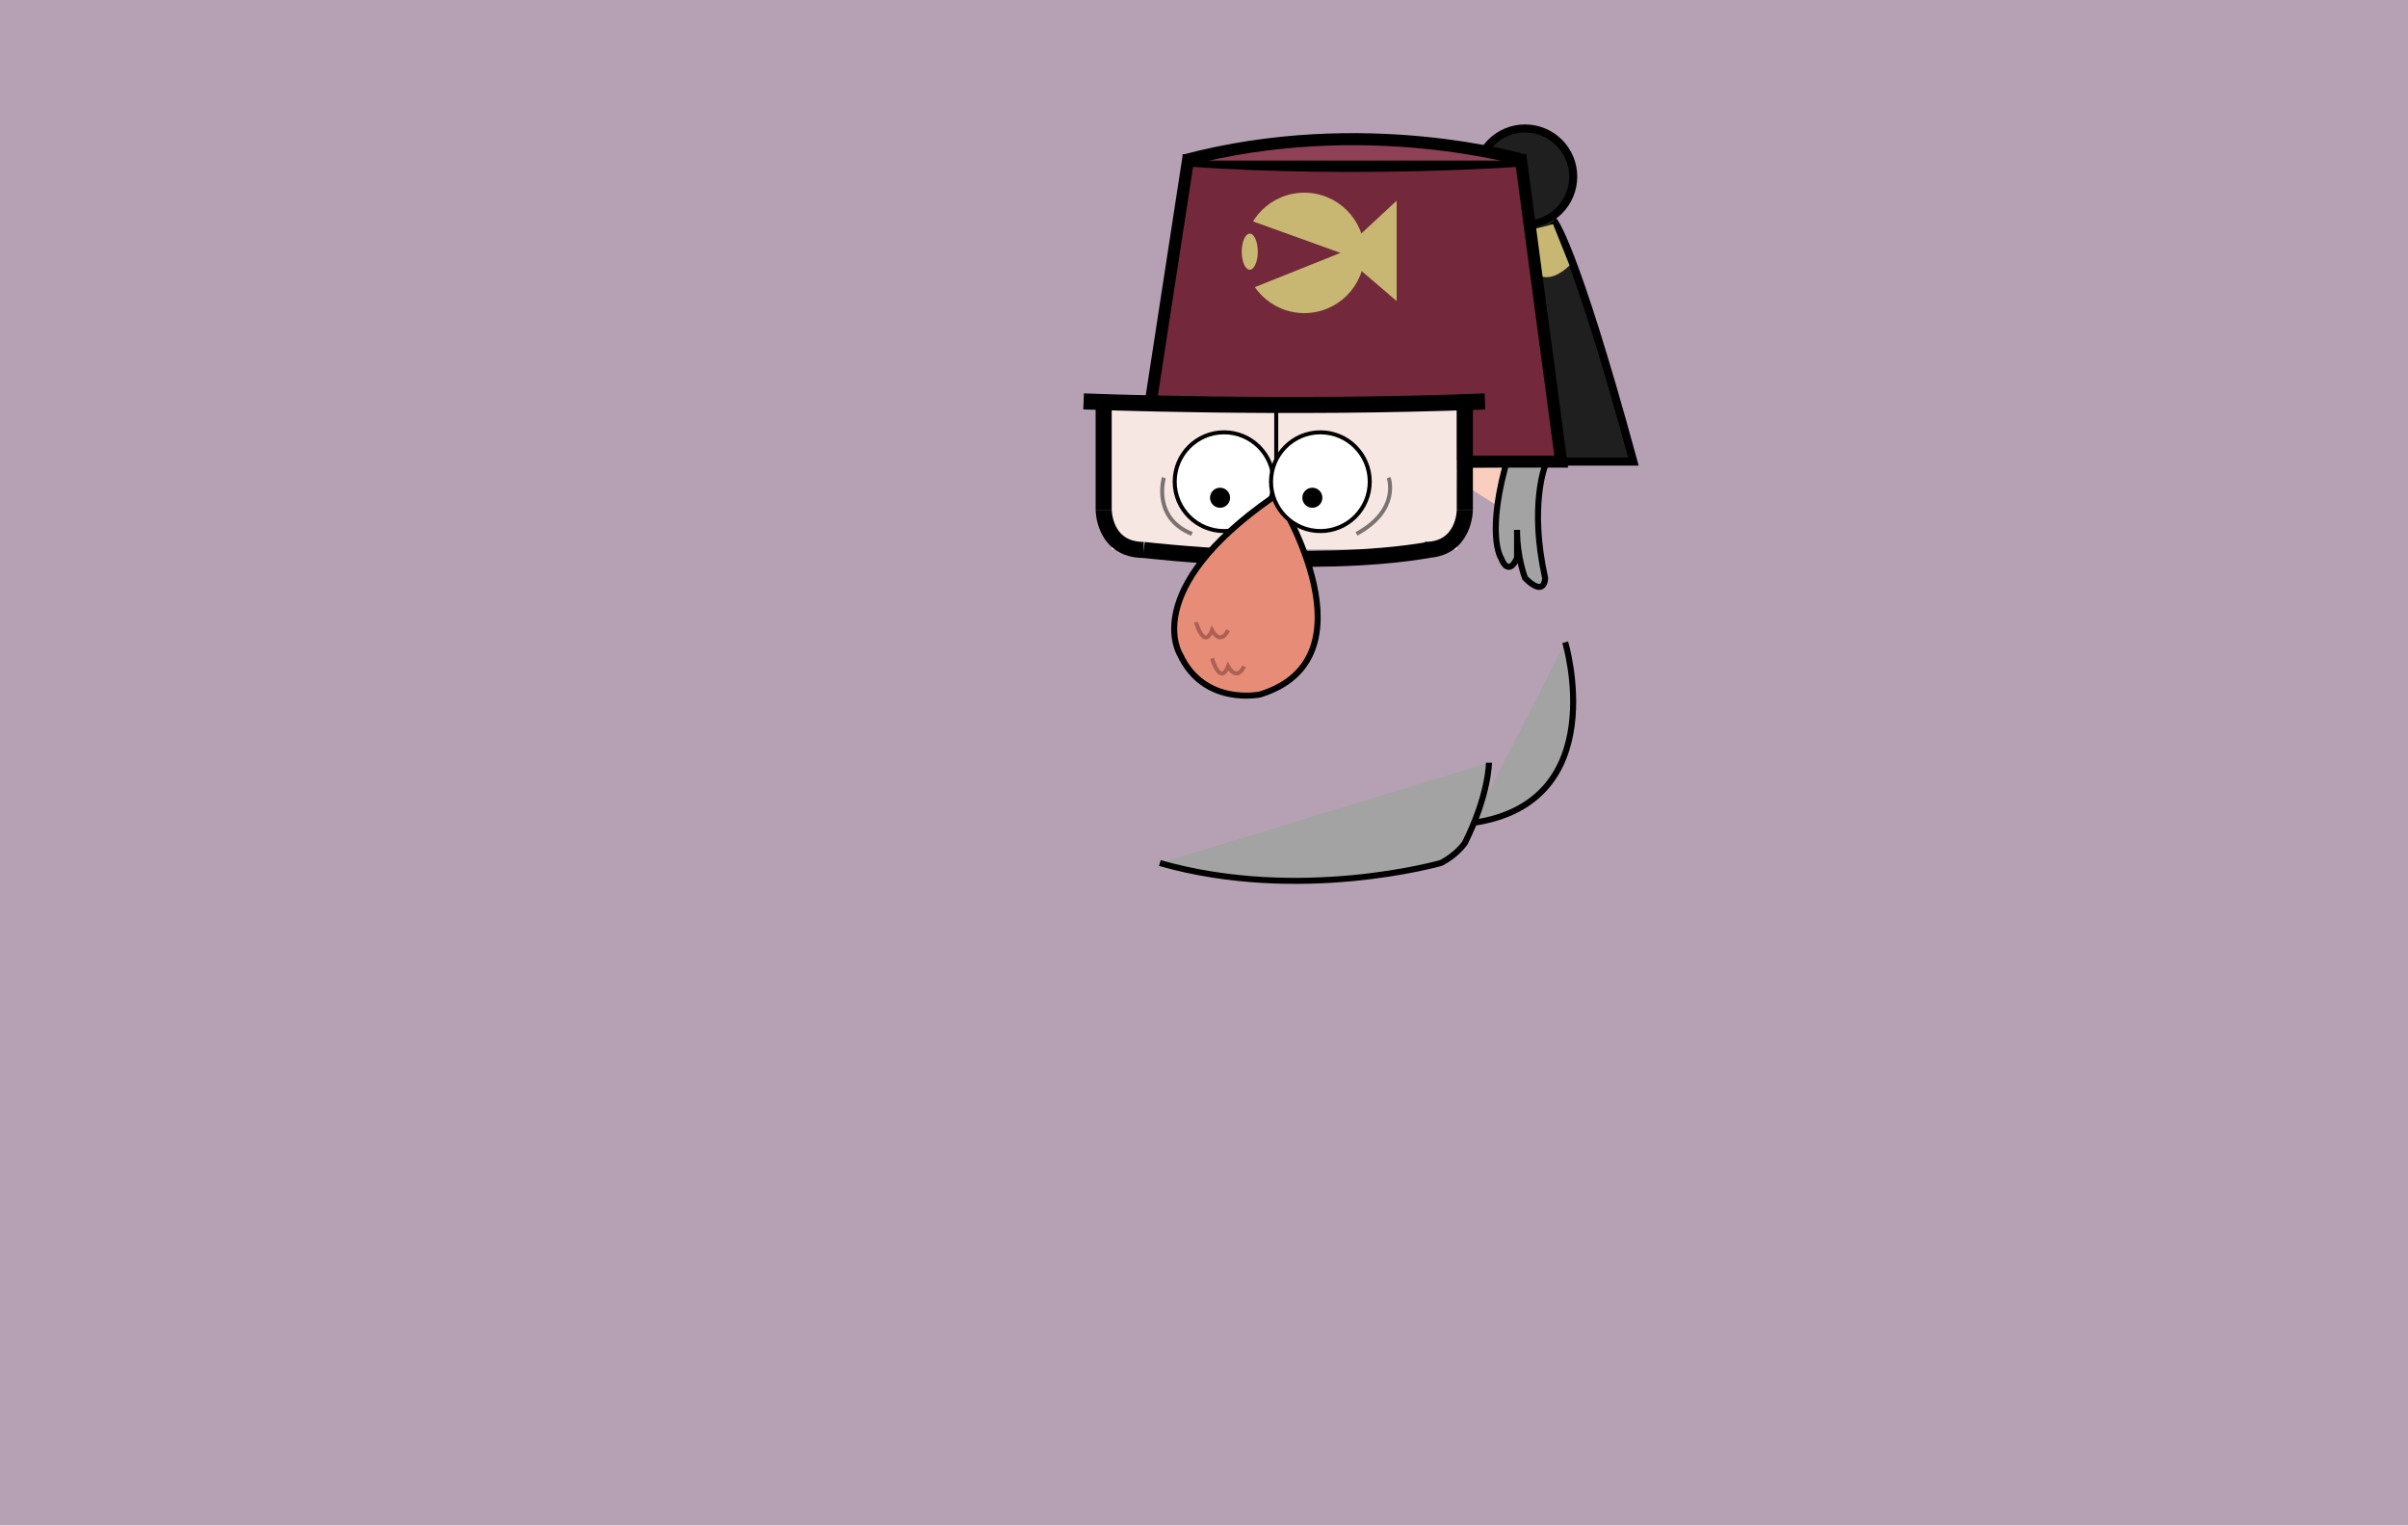
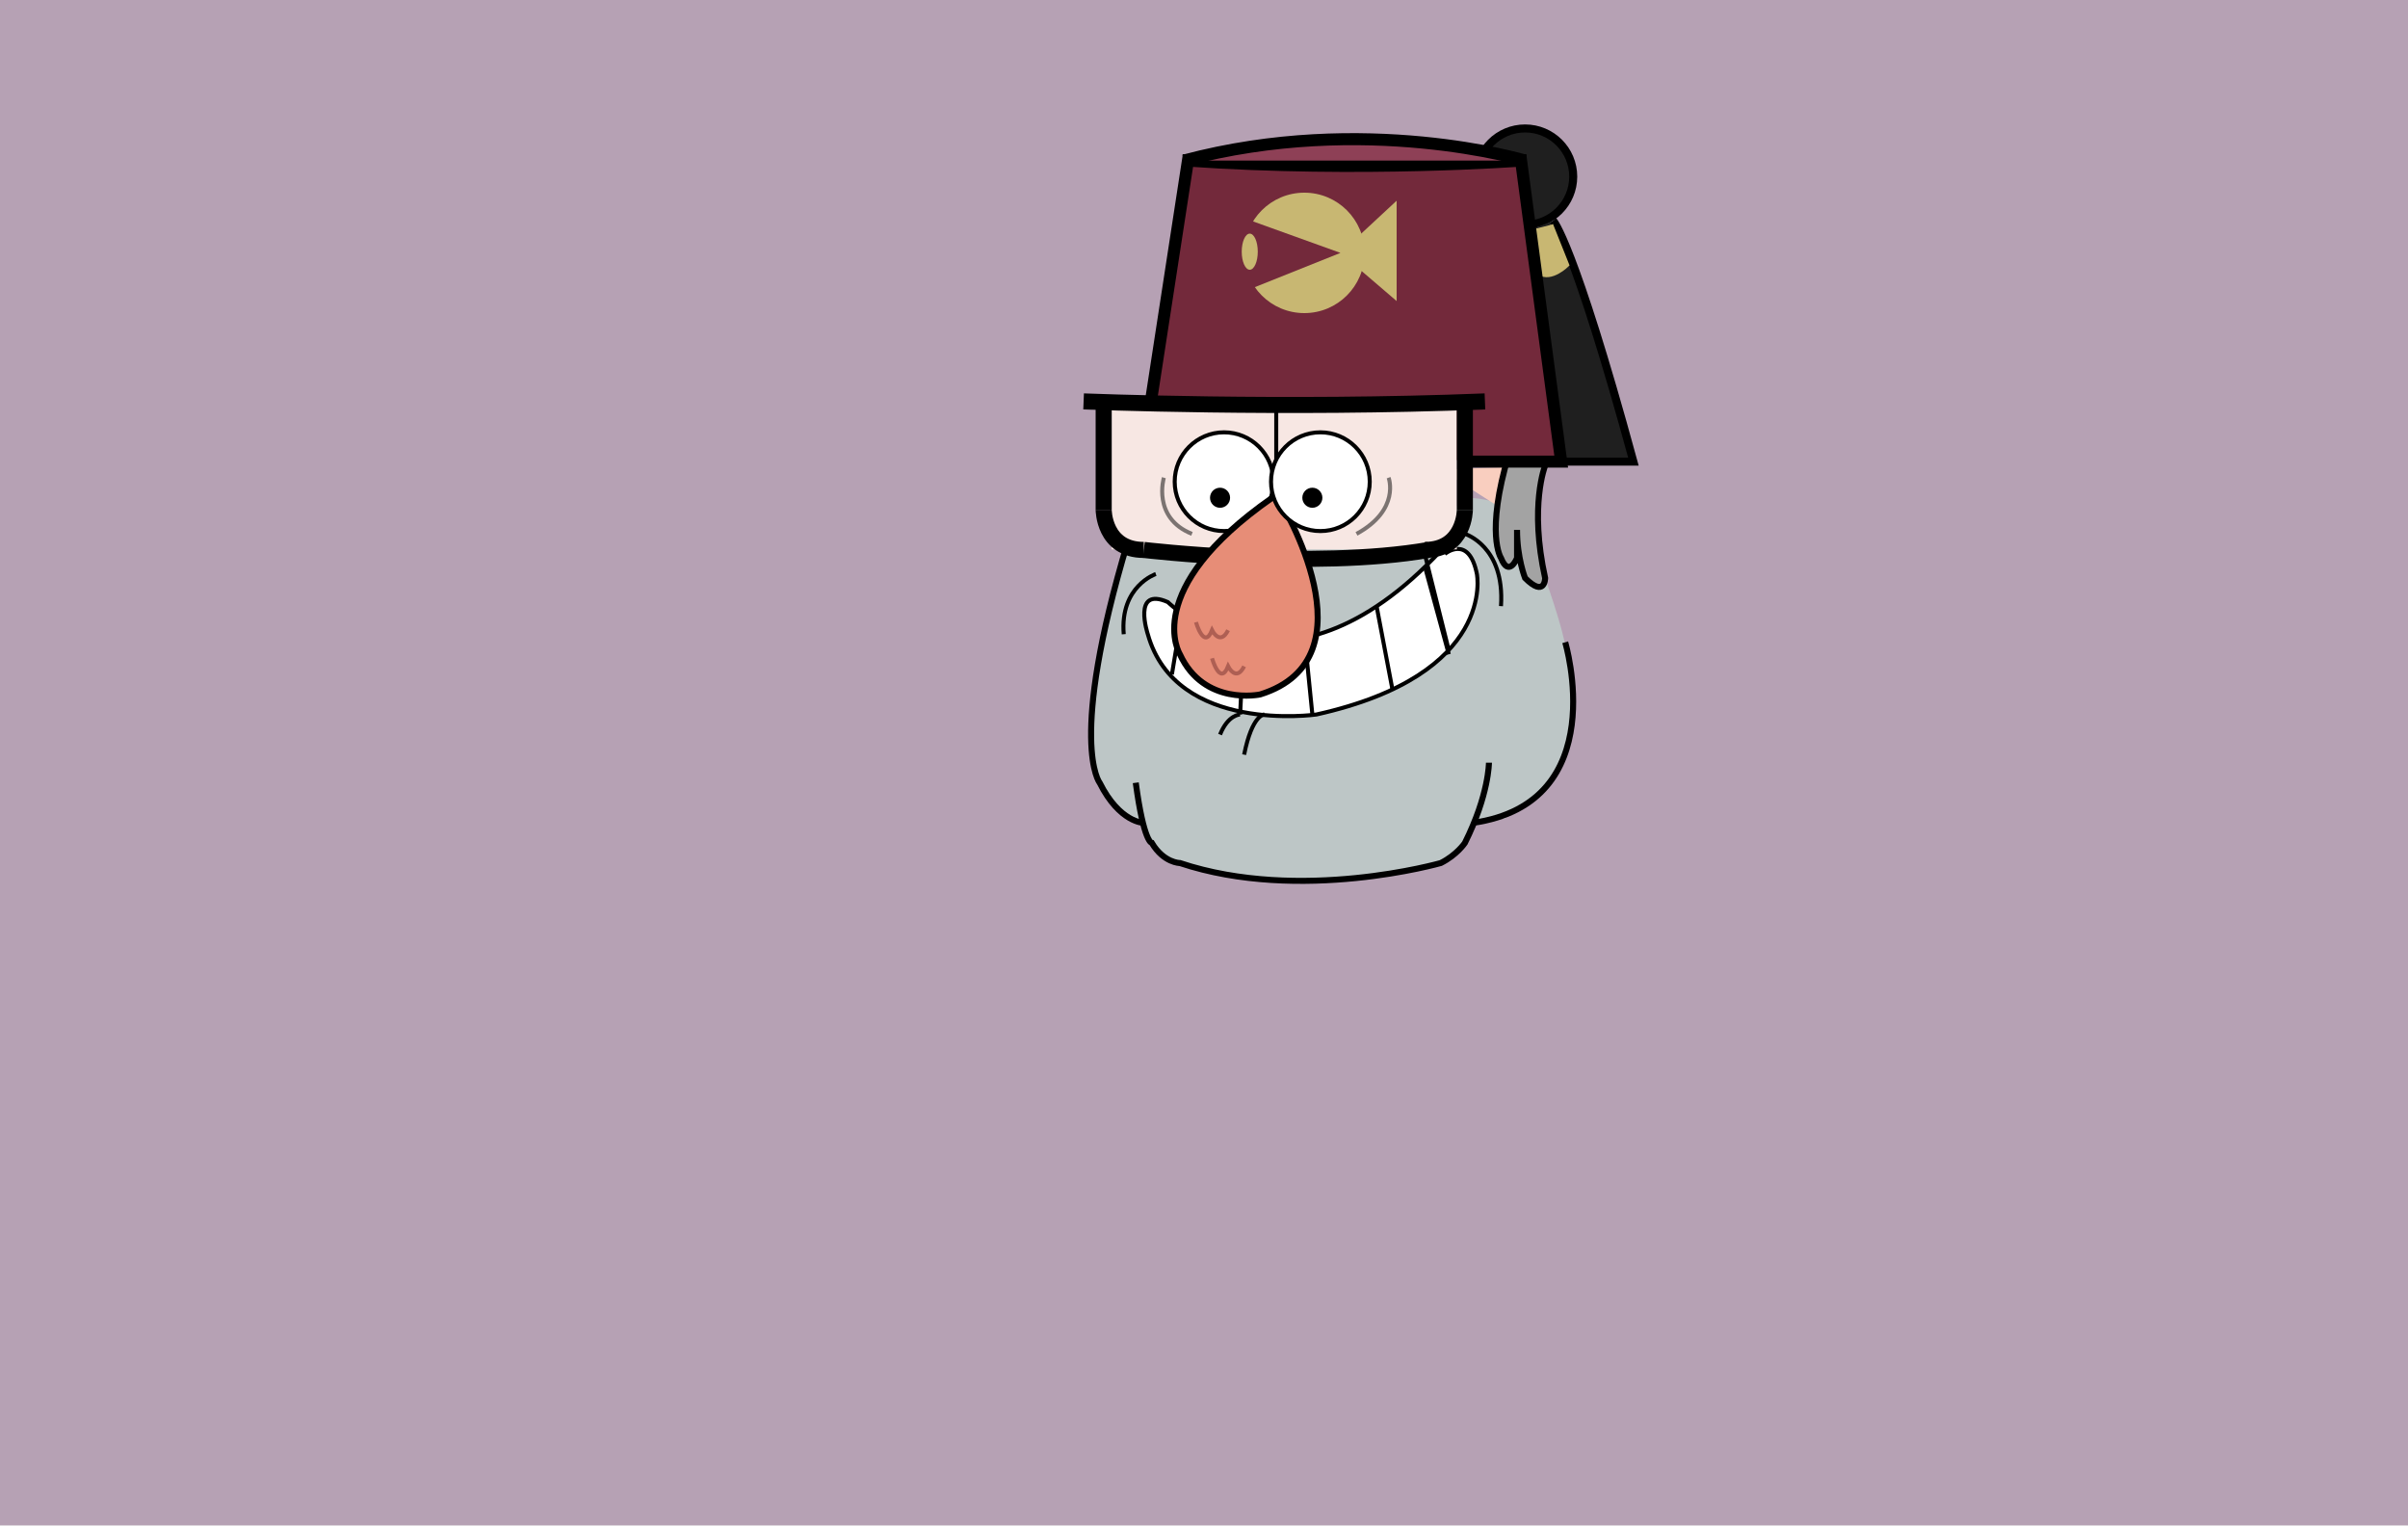
<svg xmlns="http://www.w3.org/2000/svg" height="400" viewBox="0 0 600 380" preserveAspectRatio="xMinYMin meet">
  <rect width="100%" height="100%" fill="#B6A1B4" />
+   <path d="M 390 164                 c 0 0, 2 0, -5 -20                 c 0 0, 0 -20, -20 -20                 c 0 0, 0 0, -80 80                 c 0 0, 0 0, 90 0                 " fill="#BDC6C6" />
  <path d="M 384 116                 c 0 0, 0 0, 0 17                 c 0 0, 0 0, -25 -16                 " fill="#F9CEBF" />
-   <path d="M 390 160                 c 0 0, 12 40, -23 45                 " stroke="black" stroke-width="1.5" fill="#A3A3A3" />
-   <path d="M 371 190                 c 0 0, 0 8, -6 20                 c 0 0, -2 3, -6 5                 c 0 0, -35 10, -70 0                 " stroke="black" stroke-width="1.5" fill="#A3A3A3" />
+   <path d="M 390 160                 c 0 0, 12 40, -23 45                 " stroke="black" stroke-width="1.5" fill="#BDC6C6" />
+   <path d="M 285 205                 c 0 0, -6 0, -11 -10                 c 0 0, -8 -10, 7 -60                 c 0 0, 0 0, 80 0                 " stroke="black" stroke-width="1.5" fill="#BDC6C6" />
+   <path d="M 371 190                 c 0 0, 0 8, -6 20                 c 0 0, -2 3, -6 5                 c 0 0, -35 10, -65 0                 c 0 0, -4 0, -7 -5                 c 0 0, -2 0, -4 -15                 " stroke="black" stroke-width="1.5" fill="#BDC6C6" />
+   <path d="M 360 138                 c 0 0, 6 -5, 8 5                 c 0 0, 5 25, -40 35                 c 0 0, -35 5, -42 -20                 c 0 0, -4 -12, 5 -8                 c 0 0, 30 30, 70 -15                 " stroke="black" fill="white" />
+   <path d="M 355 141                 c 0 0, 0 0, 6 22                 " stroke="black" fill="none" />
+   <path d="M 343 151                 c 0 0, 0 0, 4 21                 " stroke="black" fill="none" />
+   <path d="M 325 158                 c 0 0, 0 0, 2 20                 " stroke="black" fill="none" />
+   <path d="M 310 158                 c 0 0, 0 0, -1 20                 " stroke="black" fill="none" />
+   <path d="M 295 150                 c 0 0, 0 0, -3 18                 " stroke="black" fill="none" />
+   <path d="M 355 138                 c 0 0, 0 0, 6 24                 " stroke="black" fill="none" />
+   <path d="M 288 143                 c 0 0, -9 3, -8 15                 " stroke="black" fill="none" />
+   <path d="M 365 133                 c 0 0, 10 3, 9 18                 " stroke="black" fill="none" />
+   <path d="M 315 178                 c 0 0, -3 0, -5 10                 " stroke="black" fill="none" />
+   <path d="M 309 178                 c 0 0, -3 0, -5 5                 " stroke="black" fill="none" />
  <path d="M 385 116                 c 0 0, -4 10, 0 28                 c 0 0 , 0 5, -5 0                 c 0 0, -2 -5, -2 -12                 c 0 0, 0 0, 0 7                 c 0 0, -2 5, -4 0                 c 0 0 , -4 -6, 2 -26                 " stroke="black" stroke-width="1.5" fill="#A3A3A3" />
  <circle r="12" cx="380" cy="44" stroke="black" stroke-width="2" fill="#1F1F1F" />
  <path d="M 387 55                 c 0 0, 5 5, 20 60                 c 0 0, 0 0, -20 0                 c 0 0, 0 0, -10 -56                 " stroke="black" stroke-width="2" fill="#1F1F1F" />
  <path d="M 386.5 56                         c 0 0, 0 0, 4 10                         c 0 0, -4 4, -7 2                         c 0 0, 0 0, -5 -10                         " stroke="#C8B772" fill="#C8B772" />
  <path d="M 366 115                 l 23 0                 l -10 -75                 c 0 0, -40 3, -83 0                 l  -10 65         " stroke="black" stroke-width="3" fill="#73293B" />
  <path d="M 380 40                 c 0 0, -40 -12, -85 0         " stroke="black" stroke-width="3" fill="#8E4056" />
  <circle r="15" cx="325" cy="63" fill="#C8B772" />
  <path d="M 309 54                 c 0 0, 0 0, 0 19                 c 0 0, 0 0, 25 -10         " fill="#73293B" />
  <path d="M 348 50                 c 0 0, 0 0, 0 25                 c 0 0, 0 0, -14 -12         " fill="#C8B772" />
  <ellipse rx="2" ry="4.5" cx="51.9%" cy="16.5%" fill="#C8B772" />
  <rect width="86px" height="9.7%" x="277px" y="100px" fill="#F7E7E3" />
  <path d="M 270 100                 c 0 0, 50 2, 100 0         " stroke="black" stroke-width="4" fill="none" />
  <path d="M 275 100                 c 0 0, 0 0, 0 27         " stroke="black" stroke-width="4" fill="none" />
  <path d="M 275 127                 c 0 0, 0 10, 10 10         " stroke="black" stroke-width="4" fill="none" />
  <path d="M 285 137                 c 0 0, 42 5, 71 0         " stroke="black" stroke-width="4" fill="none" />
  <path d="M 365 100                 c 0 0, 0 0, 0 27         " stroke="black" stroke-width="4" fill="none" />
  <path d="M 365 127                 c 0 0, 0 10, -10 10         " stroke="black" stroke-width="4" fill="none" />
  <path d="M 318 100                 c 0 0, 0 0, 0 38         " stroke="black" fill="none" />
  <circle r="12.3" cx="305" cy="120" stroke="black" fill="white" />
  <path d="M 319 125                 c 0 0 , 24 39, -5 48                 c 0 0, -14 3, -20 -10                 c 0 0 , -10 -16, 23 -39         " stroke="black" stroke-width="1.5" fill="#E78D77" />
  <path d="M 298 155                 c 0 0, 2 7, 4 2                 c 0 0, 2 4, 4 0         " stroke="#763230" stroke-opacity="0.5" fill="none" />
  <path d="M 302 164                 c 0 0, 2 7, 4 2                 c 0 0, 2 4, 4 0         " stroke="#763230" stroke-opacity="0.5" fill="none" />
  <circle r="12.3" cx="329" cy="120" stroke="black" fill="white" />
  <circle r="2" cx="327" cy="124" stroke="black" fill="black" />
  <circle r="2" cx="304" cy="124" stroke="black" fill="black" />
  <path d="M 290 119                 c 0 0, -3 10, 7 14         " stroke="black" stroke-opacity="0.5" fill="none" />
  <path d="M 346 119                 c 0 0, 3 8, -8 14         " stroke="black" stroke-opacity="0.5" fill="none" />
</svg>
